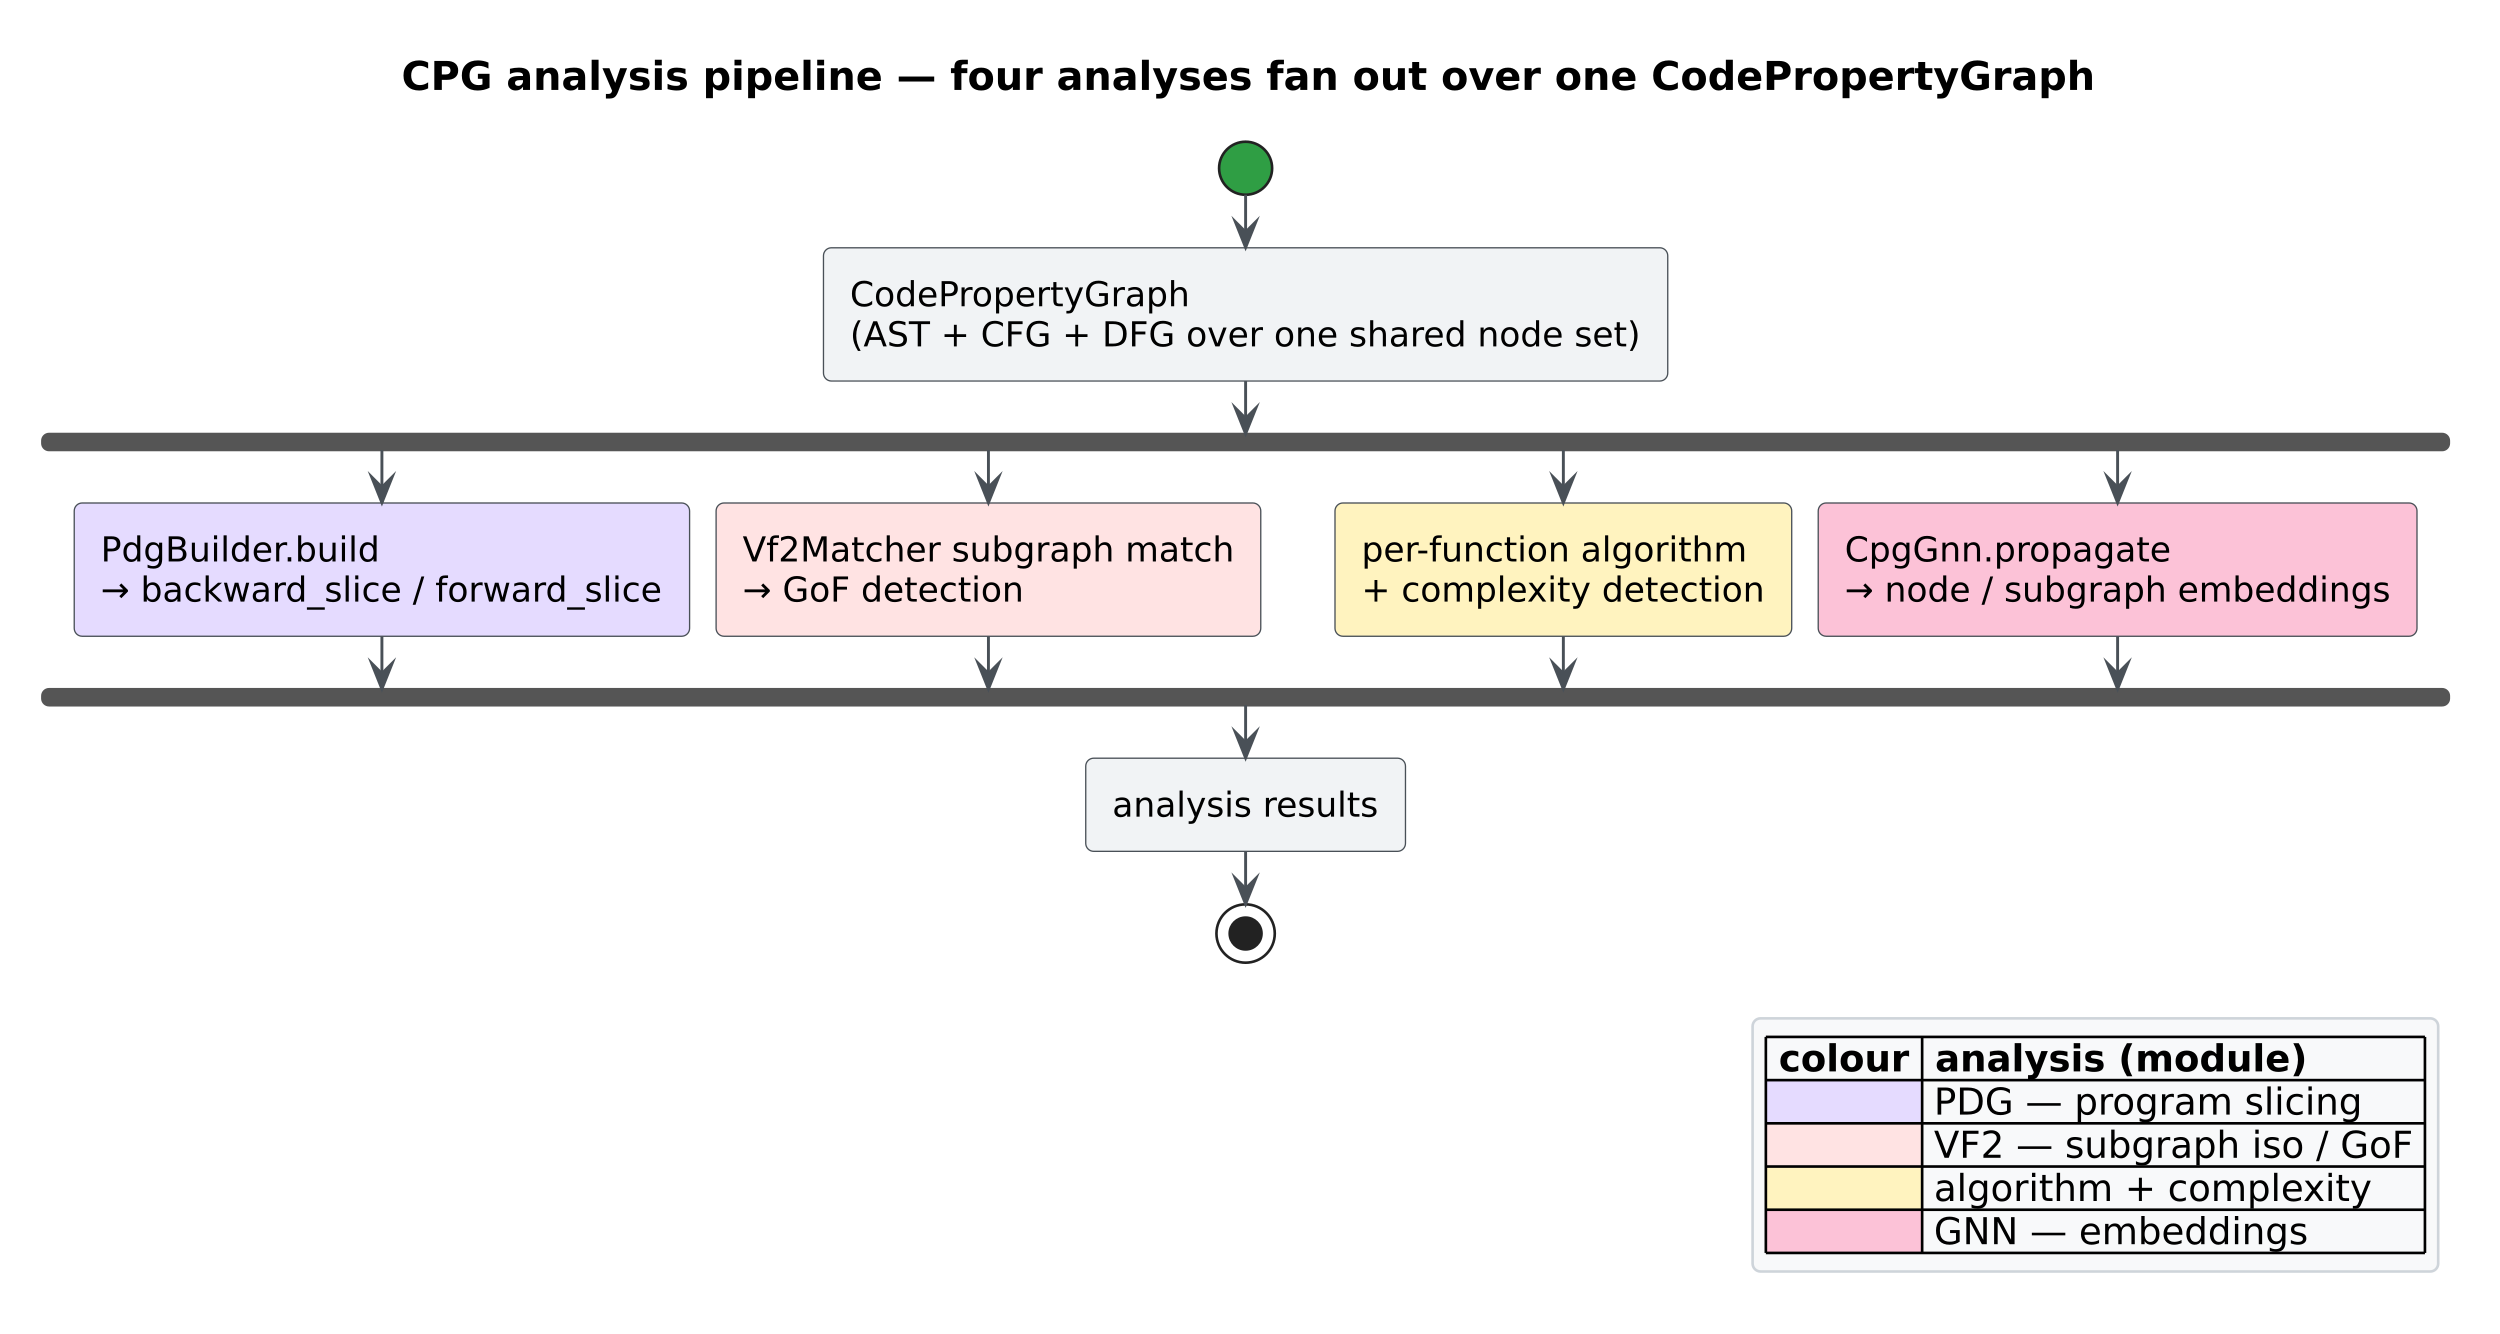
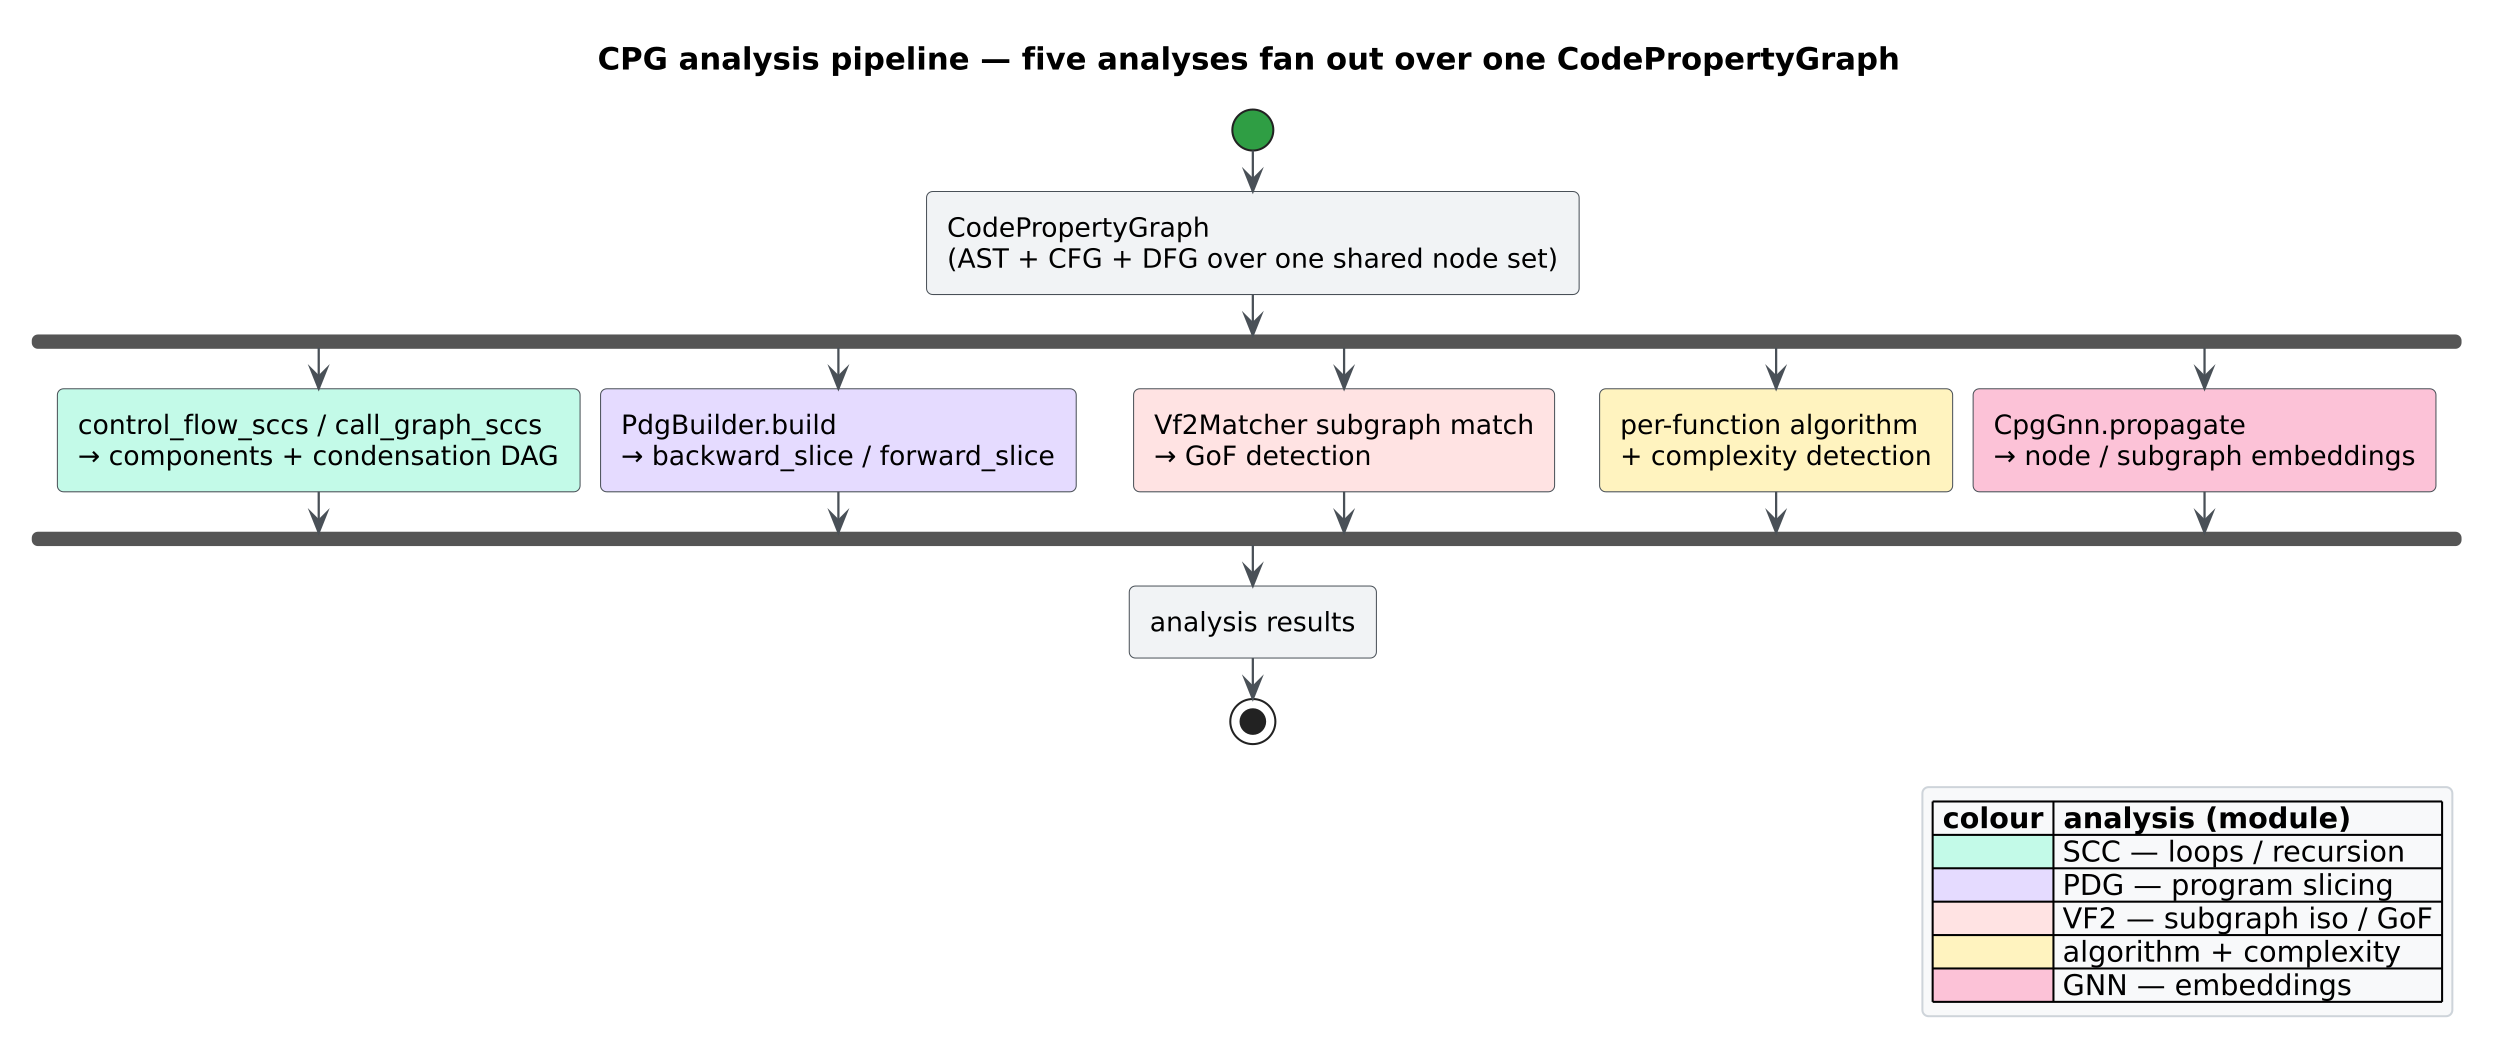
- <svg xmlns="http://www.w3.org/2000/svg" contentStyleType="text/css" data-diagram-type="ACTIVITY" height="503px" preserveAspectRatio="none" style="width:943px;height:503px;background:#FFFFFF;" version="1.1" viewBox="0 0 943 503" width="943px" zoomAndPan="magnify">
+ <svg xmlns="http://www.w3.org/2000/svg" contentStyleType="text/css" data-diagram-type="ACTIVITY" height="519px" preserveAspectRatio="none" style="width:1220px;height:519px;background:#FFFFFF;" version="1.1" viewBox="0 0 1220 519" width="1220px" zoomAndPan="magnify">
  <defs />
  <g>
    <g class="title" data-source-line="2">
-       <text fill="#000000" font-family="'DejaVu Sans'" font-size="15" font-weight="700" lengthAdjust="spacing" textLength="638.796" x="151.446" y="33.923">CPG analysis pipeline — four analyses fan out over one CodePropertyGraph</text>
+       <text fill="#000000" font-family="'DejaVu Sans'" font-size="15" font-weight="700" lengthAdjust="spacing" textLength="635.508" x="291.617" y="33.923">CPG analysis pipeline — five analyses fan out over one CodePropertyGraph</text>
    </g>
-     <ellipse cx="469.844" cy="63.461" fill="#2F9E44" rx="10" ry="10" style="stroke:#222222;stroke-width:1;" />
-     <rect fill="#F1F3F5" height="50.266" rx="3" ry="3" style="stroke:#495057;stroke-width:0.5;" width="318.46" x="310.614" y="93.461" />
-     <text fill="#000000" font-family="'DejaVu Sans'" font-size="13" lengthAdjust="spacing" textLength="128.68" x="320.614" y="115.528">CodePropertyGraph</text>
-     <text fill="#000000" font-family="'DejaVu Sans'" font-size="13" lengthAdjust="spacing" textLength="298.46" x="320.614" y="130.661">(AST + CFG + DFG over one shared node set)</text>
-     <rect fill="#555555" height="6" rx="2.5" ry="2.5" style="stroke:#555555;stroke-width:1;" width="907.688" x="16" y="163.727" />
-     <rect fill="#E5DBFF" height="50.266" rx="3" ry="3" style="stroke:#495057;stroke-width:0.5;" width="232.113" x="28" y="189.727" />
-     <text fill="#000000" font-family="'DejaVu Sans'" font-size="13" lengthAdjust="spacing" textLength="106.418" x="38" y="211.793">PdgBuilder.build</text>
-     <text fill="#000000" font-family="'DejaVu Sans'" font-size="13" lengthAdjust="spacing" textLength="212.113" x="38" y="226.926">→ backward_slice / forward_slice</text>
-     <rect fill="#FFE3E3" height="50.266" rx="3" ry="3" style="stroke:#495057;stroke-width:0.5;" width="205.447" x="270.113" y="189.727" />
-     <text fill="#000000" font-family="'DejaVu Sans'" font-size="13" lengthAdjust="spacing" textLength="185.447" x="280.113" y="211.793">Vf2Matcher subgraph match</text>
-     <text fill="#000000" font-family="'DejaVu Sans'" font-size="13" lengthAdjust="spacing" textLength="106.057" x="280.113" y="226.926">→ GoF detection</text>
-     <rect fill="#FFF3BF" height="50.266" rx="3" ry="3" style="stroke:#495057;stroke-width:0.5;" width="172.274" x="503.56" y="189.727" />
-     <text fill="#000000" font-family="'DejaVu Sans'" font-size="13" lengthAdjust="spacing" textLength="146.263" x="513.56" y="211.793">per-function algorithm</text>
-     <text fill="#000000" font-family="'DejaVu Sans'" font-size="13" lengthAdjust="spacing" textLength="152.274" x="513.56" y="226.926">+ complexity detection</text>
-     <rect fill="#FCC2D7" height="50.266" rx="3" ry="3" style="stroke:#495057;stroke-width:0.5;" width="225.855" x="685.834" y="189.727" />
-     <text fill="#000000" font-family="'DejaVu Sans'" font-size="13" lengthAdjust="spacing" textLength="123.348" x="695.834" y="211.793">CpgGnn.propagate</text>
-     <text fill="#000000" font-family="'DejaVu Sans'" font-size="13" lengthAdjust="spacing" textLength="205.855" x="695.834" y="226.926">→ node / subgraph embeddings</text>
-     <rect fill="#555555" height="6" rx="2.5" ry="2.5" style="stroke:#555555;stroke-width:1;" width="907.688" x="16" y="259.992" />
-     <rect fill="#F1F3F5" height="35.133" rx="3" ry="3" style="stroke:#495057;stroke-width:0.5;" width="120.604" x="409.542" y="285.992" />
-     <text fill="#000000" font-family="'DejaVu Sans'" font-size="13" lengthAdjust="spacing" textLength="100.604" x="419.542" y="308.059">analysis results</text>
-     <ellipse cx="469.844" cy="352.125" fill="none" rx="11" ry="11" style="stroke:#222222;stroke-width:1;" />
-     <ellipse cx="469.844" cy="352.125" fill="#222222" rx="6" ry="6" style="stroke:#222222;stroke-width:1;" />
-     <line style="stroke:#495057;stroke-width:1.1;" x1="469.844" x2="469.844" y1="73.461" y2="93.461" />
-     <polygon fill="#495057" points="465.844,83.461,469.844,93.461,473.844,83.461,469.844,87.461" style="stroke:#495057;stroke-width:1;stroke-linejoin:miter;stroke-miterlimit:10;" />
-     <line style="stroke:#495057;stroke-width:1.1;" x1="144.057" x2="144.057" y1="169.727" y2="189.727" />
-     <polygon fill="#495057" points="140.057,179.727,144.057,189.727,148.057,179.727,144.057,183.727" style="stroke:#495057;stroke-width:1;stroke-linejoin:miter;stroke-miterlimit:10;" />
-     <line style="stroke:#495057;stroke-width:1.1;" x1="372.837" x2="372.837" y1="169.727" y2="189.727" />
-     <polygon fill="#495057" points="368.837,179.727,372.837,189.727,376.837,179.727,372.837,183.727" style="stroke:#495057;stroke-width:1;stroke-linejoin:miter;stroke-miterlimit:10;" />
-     <line style="stroke:#495057;stroke-width:1.1;" x1="589.697" x2="589.697" y1="169.727" y2="189.727" />
-     <polygon fill="#495057" points="585.697,179.727,589.697,189.727,593.697,179.727,589.697,183.727" style="stroke:#495057;stroke-width:1;stroke-linejoin:miter;stroke-miterlimit:10;" />
-     <line style="stroke:#495057;stroke-width:1.1;" x1="798.761" x2="798.761" y1="169.727" y2="189.727" />
-     <polygon fill="#495057" points="794.761,179.727,798.761,189.727,802.761,179.727,798.761,183.727" style="stroke:#495057;stroke-width:1;stroke-linejoin:miter;stroke-miterlimit:10;" />
-     <line style="stroke:#495057;stroke-width:1.1;" x1="144.057" x2="144.057" y1="239.992" y2="259.992" />
-     <polygon fill="#495057" points="140.057,249.992,144.057,259.992,148.057,249.992,144.057,253.992" style="stroke:#495057;stroke-width:1;stroke-linejoin:miter;stroke-miterlimit:10;" />
-     <line style="stroke:#495057;stroke-width:1.1;" x1="372.837" x2="372.837" y1="239.992" y2="259.992" />
-     <polygon fill="#495057" points="368.837,249.992,372.837,259.992,376.837,249.992,372.837,253.992" style="stroke:#495057;stroke-width:1;stroke-linejoin:miter;stroke-miterlimit:10;" />
-     <line style="stroke:#495057;stroke-width:1.1;" x1="589.697" x2="589.697" y1="239.992" y2="259.992" />
-     <polygon fill="#495057" points="585.697,249.992,589.697,259.992,593.697,249.992,589.697,253.992" style="stroke:#495057;stroke-width:1;stroke-linejoin:miter;stroke-miterlimit:10;" />
-     <line style="stroke:#495057;stroke-width:1.1;" x1="798.761" x2="798.761" y1="239.992" y2="259.992" />
-     <polygon fill="#495057" points="794.761,249.992,798.761,259.992,802.761,249.992,798.761,253.992" style="stroke:#495057;stroke-width:1;stroke-linejoin:miter;stroke-miterlimit:10;" />
-     <line style="stroke:#495057;stroke-width:1.1;" x1="469.844" x2="469.844" y1="143.727" y2="163.727" />
-     <polygon fill="#495057" points="465.844,153.727,469.844,163.727,473.844,153.727,469.844,157.727" style="stroke:#495057;stroke-width:1;stroke-linejoin:miter;stroke-miterlimit:10;" />
-     <line style="stroke:#495057;stroke-width:1.1;" x1="469.844" x2="469.844" y1="265.992" y2="285.992" />
-     <polygon fill="#495057" points="465.844,275.992,469.844,285.992,473.844,275.992,469.844,279.992" style="stroke:#495057;stroke-width:1;stroke-linejoin:miter;stroke-miterlimit:10;" />
-     <line style="stroke:#495057;stroke-width:1.1;" x1="469.844" x2="469.844" y1="321.125" y2="341.125" />
-     <polygon fill="#495057" points="465.844,331.125,469.844,341.125,473.844,331.125,469.844,335.125" style="stroke:#495057;stroke-width:1;stroke-linejoin:miter;stroke-miterlimit:10;" />
-     <g class="legend" data-source-line="21">
-       <rect fill="#F8F9FA" height="95.484" rx="3" ry="3" style="stroke:#CED4DA;stroke-width:1;" width="258.609" x="661.079" y="384.125" />
-       <text fill="#000000" font-family="'DejaVu Sans'" font-size="14" font-weight="700" lengthAdjust="spacing" textLength="49.205" x="670.953" y="404.12">colour</text>
-       <text fill="#000000" font-family="'DejaVu Sans'" font-size="14" font-weight="700" lengthAdjust="spacing" textLength="140.41" x="729.906" y="404.12">analysis (module)</text>
-       <rect fill="#E5DBFF" height="16.297" style="stroke:none;stroke-width:1;" width="58.953" x="666.079" y="407.422" />
-       <text fill="#000000" font-family="'DejaVu Sans'" font-size="14" lengthAdjust="spacing" textLength="4.45" x="666.079" y="420.417"> </text>
-       <text fill="#000000" font-family="'DejaVu Sans'" font-size="14" lengthAdjust="spacing" textLength="161.909" x="729.482" y="420.417">PDG — program slicing</text>
-       <rect fill="#FFE3E3" height="16.297" style="stroke:none;stroke-width:1;" width="58.953" x="666.079" y="423.719" />
-       <text fill="#000000" font-family="'DejaVu Sans'" font-size="14" lengthAdjust="spacing" textLength="4.45" x="666.079" y="436.714"> </text>
-       <text fill="#000000" font-family="'DejaVu Sans'" font-size="14" lengthAdjust="spacing" textLength="180.756" x="729.482" y="436.714">VF2 — subgraph iso / GoF</text>
-       <rect fill="#FFF3BF" height="16.297" style="stroke:none;stroke-width:1;" width="58.953" x="666.079" y="440.016" />
-       <text fill="#000000" font-family="'DejaVu Sans'" font-size="14" lengthAdjust="spacing" textLength="4.45" x="666.079" y="453.011"> </text>
-       <text fill="#000000" font-family="'DejaVu Sans'" font-size="14" lengthAdjust="spacing" textLength="165.436" x="729.482" y="453.011">algorithm + complexity</text>
-       <rect fill="#FCC2D7" height="16.297" style="stroke:none;stroke-width:1;" width="58.953" x="666.079" y="456.312" />
-       <text fill="#000000" font-family="'DejaVu Sans'" font-size="14" lengthAdjust="spacing" textLength="4.45" x="666.079" y="469.308"> </text>
-       <text fill="#000000" font-family="'DejaVu Sans'" font-size="14" lengthAdjust="spacing" textLength="141.162" x="729.482" y="469.308">GNN — embeddings</text>
-       <line style="stroke:#000000;stroke-width:1;" x1="666.079" x2="914.688" y1="391.125" y2="391.125" />
-       <line style="stroke:#000000;stroke-width:1;" x1="666.079" x2="914.688" y1="407.422" y2="407.422" />
-       <line style="stroke:#000000;stroke-width:1;" x1="666.079" x2="914.688" y1="423.719" y2="423.719" />
-       <line style="stroke:#000000;stroke-width:1;" x1="666.079" x2="914.688" y1="440.016" y2="440.016" />
-       <line style="stroke:#000000;stroke-width:1;" x1="666.079" x2="914.688" y1="456.312" y2="456.312" />
-       <line style="stroke:#000000;stroke-width:1;" x1="666.079" x2="914.688" y1="472.609" y2="472.609" />
-       <line style="stroke:#000000;stroke-width:1;" x1="666.079" x2="666.079" y1="391.125" y2="472.609" />
-       <line style="stroke:#000000;stroke-width:1;" x1="725.032" x2="725.032" y1="391.125" y2="472.609" />
-       <line style="stroke:#000000;stroke-width:1;" x1="914.688" x2="914.688" y1="391.125" y2="472.609" />
+     <ellipse cx="611.384" cy="63.461" fill="#2F9E44" rx="10" ry="10" style="stroke:#222222;stroke-width:1;" />
+     <rect fill="#F1F3F5" height="50.266" rx="3" ry="3" style="stroke:#495057;stroke-width:0.5;" width="318.46" x="452.154" y="93.461" />
+     <text fill="#000000" font-family="'DejaVu Sans'" font-size="13" lengthAdjust="spacing" textLength="128.68" x="462.154" y="115.528">CodePropertyGraph</text>
+     <text fill="#000000" font-family="'DejaVu Sans'" font-size="13" lengthAdjust="spacing" textLength="298.46" x="462.154" y="130.661">(AST + CFG + DFG over one shared node set)</text>
+     <rect fill="#555555" height="6" rx="2.5" ry="2.5" style="stroke:#555555;stroke-width:1;" width="1184.742" x="16" y="163.727" />
+     <rect fill="#C3FAE8" height="50.266" rx="3" ry="3" style="stroke:#495057;stroke-width:0.5;" width="255.079" x="28" y="189.727" />
+     <text fill="#000000" font-family="'DejaVu Sans'" font-size="13" lengthAdjust="spacing" textLength="226.84" x="38" y="211.793">control_flow_sccs / call_graph_sccs</text>
+     <text fill="#000000" font-family="'DejaVu Sans'" font-size="13" lengthAdjust="spacing" textLength="235.079" x="38" y="226.926">→ components + condensation DAG</text>
+     <rect fill="#E5DBFF" height="50.266" rx="3" ry="3" style="stroke:#495057;stroke-width:0.5;" width="232.113" x="293.079" y="189.727" />
+     <text fill="#000000" font-family="'DejaVu Sans'" font-size="13" lengthAdjust="spacing" textLength="106.418" x="303.079" y="211.793">PdgBuilder.build</text>
+     <text fill="#000000" font-family="'DejaVu Sans'" font-size="13" lengthAdjust="spacing" textLength="212.113" x="303.079" y="226.926">→ backward_slice / forward_slice</text>
+     <rect fill="#FFE3E3" height="50.266" rx="3" ry="3" style="stroke:#495057;stroke-width:0.5;" width="205.447" x="553.192" y="189.727" />
+     <text fill="#000000" font-family="'DejaVu Sans'" font-size="13" lengthAdjust="spacing" textLength="185.447" x="563.192" y="211.793">Vf2Matcher subgraph match</text>
+     <text fill="#000000" font-family="'DejaVu Sans'" font-size="13" lengthAdjust="spacing" textLength="106.057" x="563.192" y="226.926">→ GoF detection</text>
+     <rect fill="#FFF3BF" height="50.266" rx="3" ry="3" style="stroke:#495057;stroke-width:0.5;" width="172.274" x="780.614" y="189.727" />
+     <text fill="#000000" font-family="'DejaVu Sans'" font-size="13" lengthAdjust="spacing" textLength="146.263" x="790.614" y="211.793">per-function algorithm</text>
+     <text fill="#000000" font-family="'DejaVu Sans'" font-size="13" lengthAdjust="spacing" textLength="152.274" x="790.614" y="226.926">+ complexity detection</text>
+     <rect fill="#FCC2D7" height="50.266" rx="3" ry="3" style="stroke:#495057;stroke-width:0.5;" width="225.855" x="962.888" y="189.727" />
+     <text fill="#000000" font-family="'DejaVu Sans'" font-size="13" lengthAdjust="spacing" textLength="123.348" x="972.888" y="211.793">CpgGnn.propagate</text>
+     <text fill="#000000" font-family="'DejaVu Sans'" font-size="13" lengthAdjust="spacing" textLength="205.855" x="972.888" y="226.926">→ node / subgraph embeddings</text>
+     <rect fill="#555555" height="6" rx="2.5" ry="2.5" style="stroke:#555555;stroke-width:1;" width="1184.742" x="16" y="259.992" />
+     <rect fill="#F1F3F5" height="35.133" rx="3" ry="3" style="stroke:#495057;stroke-width:0.5;" width="120.604" x="551.082" y="285.992" />
+     <text fill="#000000" font-family="'DejaVu Sans'" font-size="13" lengthAdjust="spacing" textLength="100.604" x="561.082" y="308.059">analysis results</text>
+     <ellipse cx="611.384" cy="352.125" fill="none" rx="11" ry="11" style="stroke:#222222;stroke-width:1;" />
+     <ellipse cx="611.384" cy="352.125" fill="#222222" rx="6" ry="6" style="stroke:#222222;stroke-width:1;" />
+     <line style="stroke:#495057;stroke-width:1.1;" x1="611.384" x2="611.384" y1="73.461" y2="93.461" />
+     <polygon fill="#495057" points="607.384,83.461,611.384,93.461,615.384,83.461,611.384,87.461" style="stroke:#495057;stroke-width:1;stroke-linejoin:miter;stroke-miterlimit:10;" />
+     <line style="stroke:#495057;stroke-width:1.1;" x1="155.54" x2="155.54" y1="169.727" y2="189.727" />
+     <polygon fill="#495057" points="151.54,179.727,155.54,189.727,159.54,179.727,155.54,183.727" style="stroke:#495057;stroke-width:1;stroke-linejoin:miter;stroke-miterlimit:10;" />
+     <line style="stroke:#495057;stroke-width:1.1;" x1="409.136" x2="409.136" y1="169.727" y2="189.727" />
+     <polygon fill="#495057" points="405.136,179.727,409.136,189.727,413.136,179.727,409.136,183.727" style="stroke:#495057;stroke-width:1;stroke-linejoin:miter;stroke-miterlimit:10;" />
+     <line style="stroke:#495057;stroke-width:1.1;" x1="655.916" x2="655.916" y1="169.727" y2="189.727" />
+     <polygon fill="#495057" points="651.916,179.727,655.916,189.727,659.916,179.727,655.916,183.727" style="stroke:#495057;stroke-width:1;stroke-linejoin:miter;stroke-miterlimit:10;" />
+     <line style="stroke:#495057;stroke-width:1.1;" x1="866.751" x2="866.751" y1="169.727" y2="189.727" />
+     <polygon fill="#495057" points="862.751,179.727,866.751,189.727,870.751,179.727,866.751,183.727" style="stroke:#495057;stroke-width:1;stroke-linejoin:miter;stroke-miterlimit:10;" />
+     <line style="stroke:#495057;stroke-width:1.1;" x1="1075.815" x2="1075.815" y1="169.727" y2="189.727" />
+     <polygon fill="#495057" points="1071.815,179.727,1075.815,189.727,1079.815,179.727,1075.815,183.727" style="stroke:#495057;stroke-width:1;stroke-linejoin:miter;stroke-miterlimit:10;" />
+     <line style="stroke:#495057;stroke-width:1.1;" x1="155.54" x2="155.54" y1="239.992" y2="259.992" />
+     <polygon fill="#495057" points="151.54,249.992,155.54,259.992,159.54,249.992,155.54,253.992" style="stroke:#495057;stroke-width:1;stroke-linejoin:miter;stroke-miterlimit:10;" />
+     <line style="stroke:#495057;stroke-width:1.1;" x1="409.136" x2="409.136" y1="239.992" y2="259.992" />
+     <polygon fill="#495057" points="405.136,249.992,409.136,259.992,413.136,249.992,409.136,253.992" style="stroke:#495057;stroke-width:1;stroke-linejoin:miter;stroke-miterlimit:10;" />
+     <line style="stroke:#495057;stroke-width:1.1;" x1="655.916" x2="655.916" y1="239.992" y2="259.992" />
+     <polygon fill="#495057" points="651.916,249.992,655.916,259.992,659.916,249.992,655.916,253.992" style="stroke:#495057;stroke-width:1;stroke-linejoin:miter;stroke-miterlimit:10;" />
+     <line style="stroke:#495057;stroke-width:1.1;" x1="866.751" x2="866.751" y1="239.992" y2="259.992" />
+     <polygon fill="#495057" points="862.751,249.992,866.751,259.992,870.751,249.992,866.751,253.992" style="stroke:#495057;stroke-width:1;stroke-linejoin:miter;stroke-miterlimit:10;" />
+     <line style="stroke:#495057;stroke-width:1.1;" x1="1075.815" x2="1075.815" y1="239.992" y2="259.992" />
+     <polygon fill="#495057" points="1071.815,249.992,1075.815,259.992,1079.815,249.992,1075.815,253.992" style="stroke:#495057;stroke-width:1;stroke-linejoin:miter;stroke-miterlimit:10;" />
+     <line style="stroke:#495057;stroke-width:1.1;" x1="611.384" x2="611.384" y1="143.727" y2="163.727" />
+     <polygon fill="#495057" points="607.384,153.727,611.384,163.727,615.384,153.727,611.384,157.727" style="stroke:#495057;stroke-width:1;stroke-linejoin:miter;stroke-miterlimit:10;" />
+     <line style="stroke:#495057;stroke-width:1.1;" x1="611.384" x2="611.384" y1="265.992" y2="285.992" />
+     <polygon fill="#495057" points="607.384,275.992,611.384,285.992,615.384,275.992,611.384,279.992" style="stroke:#495057;stroke-width:1;stroke-linejoin:miter;stroke-miterlimit:10;" />
+     <line style="stroke:#495057;stroke-width:1.1;" x1="611.384" x2="611.384" y1="321.125" y2="341.125" />
+     <polygon fill="#495057" points="607.384,331.125,611.384,341.125,615.384,331.125,611.384,335.125" style="stroke:#495057;stroke-width:1;stroke-linejoin:miter;stroke-miterlimit:10;" />
+     <g class="legend" data-source-line="24">
+       <rect fill="#F8F9FA" height="111.781" rx="3" ry="3" style="stroke:#CED4DA;stroke-width:1;" width="258.609" x="938.133" y="384.125" />
+       <text fill="#000000" font-family="'DejaVu Sans'" font-size="14" font-weight="700" lengthAdjust="spacing" textLength="49.205" x="948.007" y="404.12">colour</text>
+       <text fill="#000000" font-family="'DejaVu Sans'" font-size="14" font-weight="700" lengthAdjust="spacing" textLength="140.41" x="1006.96" y="404.12">analysis (module)</text>
+       <rect fill="#C3FAE8" height="16.297" style="stroke:none;stroke-width:1;" width="58.953" x="943.133" y="407.422" />
+       <text fill="#000000" font-family="'DejaVu Sans'" font-size="14" lengthAdjust="spacing" textLength="4.45" x="943.133" y="420.417"> </text>
+       <text fill="#000000" font-family="'DejaVu Sans'" font-size="14" lengthAdjust="spacing" textLength="167.474" x="1006.536" y="420.417">SCC — loops / recursion</text>
+       <rect fill="#E5DBFF" height="16.297" style="stroke:none;stroke-width:1;" width="58.953" x="943.133" y="423.719" />
+       <text fill="#000000" font-family="'DejaVu Sans'" font-size="14" lengthAdjust="spacing" textLength="4.45" x="943.133" y="436.714"> </text>
+       <text fill="#000000" font-family="'DejaVu Sans'" font-size="14" lengthAdjust="spacing" textLength="161.909" x="1006.536" y="436.714">PDG — program slicing</text>
+       <rect fill="#FFE3E3" height="16.297" style="stroke:none;stroke-width:1;" width="58.953" x="943.133" y="440.016" />
+       <text fill="#000000" font-family="'DejaVu Sans'" font-size="14" lengthAdjust="spacing" textLength="4.45" x="943.133" y="453.011"> </text>
+       <text fill="#000000" font-family="'DejaVu Sans'" font-size="14" lengthAdjust="spacing" textLength="180.756" x="1006.536" y="453.011">VF2 — subgraph iso / GoF</text>
+       <rect fill="#FFF3BF" height="16.297" style="stroke:none;stroke-width:1;" width="58.953" x="943.133" y="456.312" />
+       <text fill="#000000" font-family="'DejaVu Sans'" font-size="14" lengthAdjust="spacing" textLength="4.45" x="943.133" y="469.308"> </text>
+       <text fill="#000000" font-family="'DejaVu Sans'" font-size="14" lengthAdjust="spacing" textLength="165.436" x="1006.536" y="469.308">algorithm + complexity</text>
+       <rect fill="#FCC2D7" height="16.297" style="stroke:none;stroke-width:1;" width="58.953" x="943.133" y="472.609" />
+       <text fill="#000000" font-family="'DejaVu Sans'" font-size="14" lengthAdjust="spacing" textLength="4.45" x="943.133" y="485.604"> </text>
+       <text fill="#000000" font-family="'DejaVu Sans'" font-size="14" lengthAdjust="spacing" textLength="141.162" x="1006.536" y="485.604">GNN — embeddings</text>
+       <line style="stroke:#000000;stroke-width:1;" x1="943.133" x2="1191.742" y1="391.125" y2="391.125" />
+       <line style="stroke:#000000;stroke-width:1;" x1="943.133" x2="1191.742" y1="407.422" y2="407.422" />
+       <line style="stroke:#000000;stroke-width:1;" x1="943.133" x2="1191.742" y1="423.719" y2="423.719" />
+       <line style="stroke:#000000;stroke-width:1;" x1="943.133" x2="1191.742" y1="440.016" y2="440.016" />
+       <line style="stroke:#000000;stroke-width:1;" x1="943.133" x2="1191.742" y1="456.312" y2="456.312" />
+       <line style="stroke:#000000;stroke-width:1;" x1="943.133" x2="1191.742" y1="472.609" y2="472.609" />
+       <line style="stroke:#000000;stroke-width:1;" x1="943.133" x2="1191.742" y1="488.906" y2="488.906" />
+       <line style="stroke:#000000;stroke-width:1;" x1="943.133" x2="943.133" y1="391.125" y2="488.906" />
+       <line style="stroke:#000000;stroke-width:1;" x1="1002.086" x2="1002.086" y1="391.125" y2="488.906" />
+       <line style="stroke:#000000;stroke-width:1;" x1="1191.742" x2="1191.742" y1="391.125" y2="488.906" />
    </g>
  </g>
</svg>
